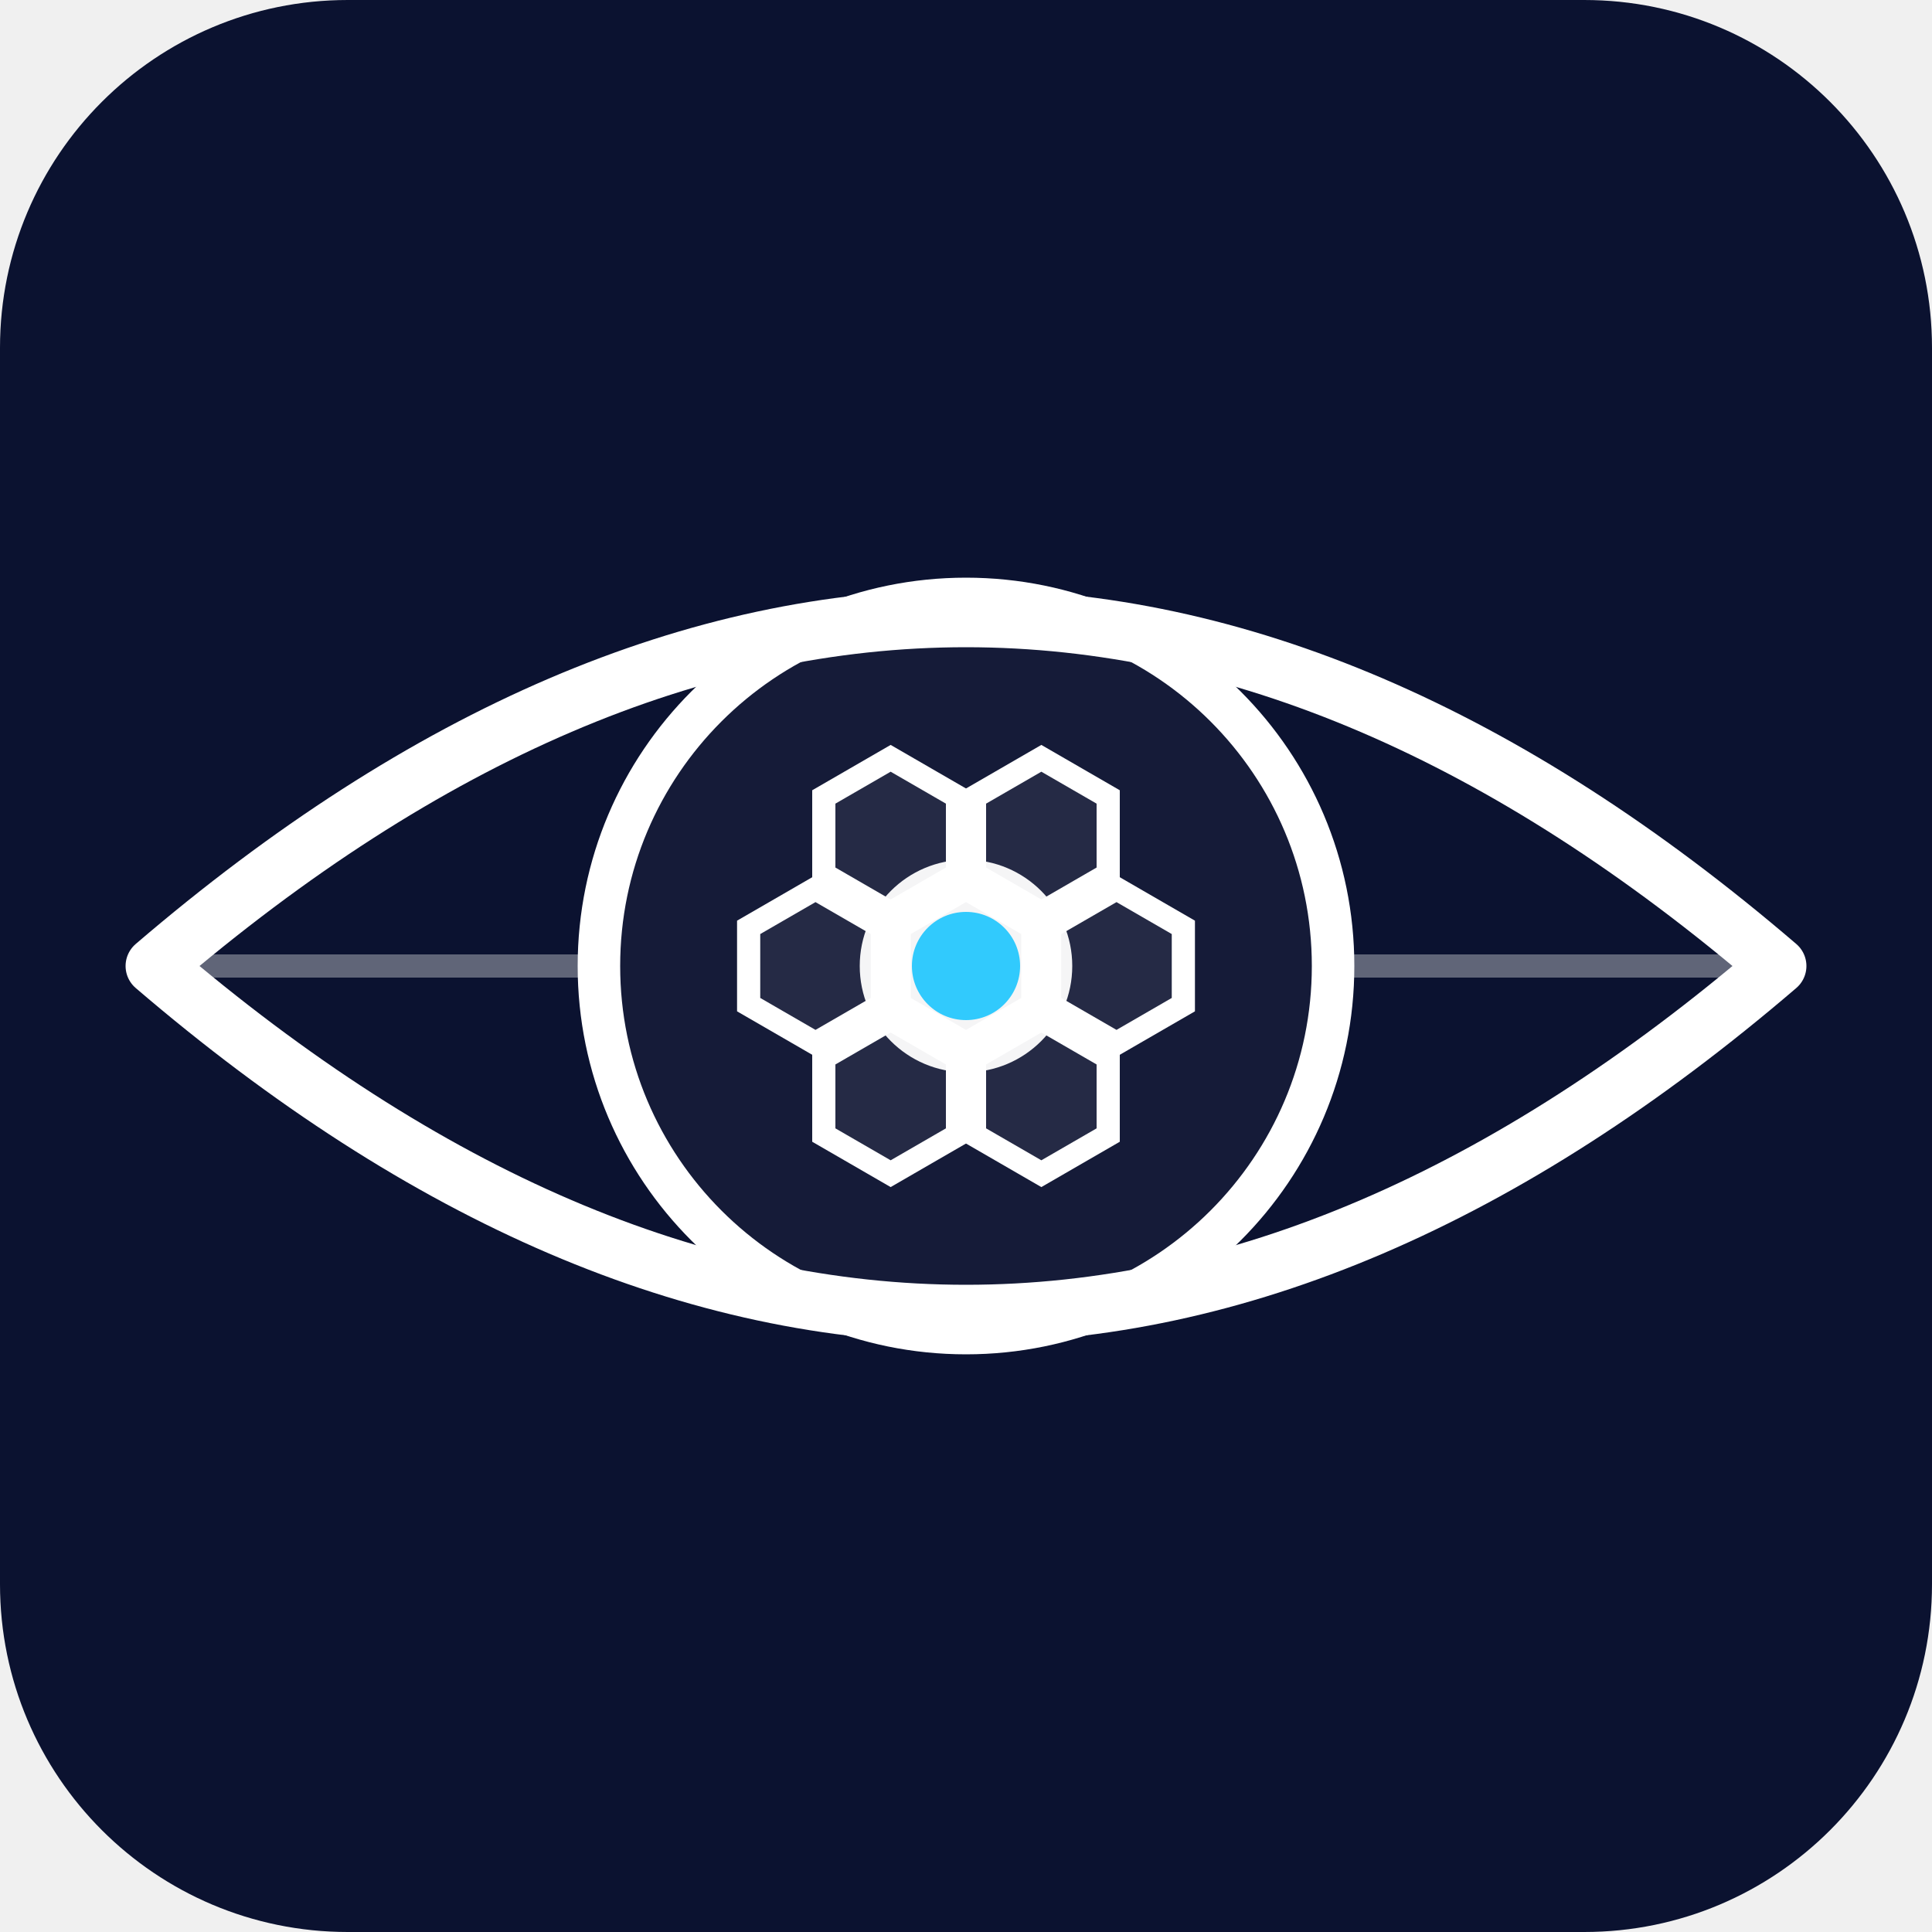
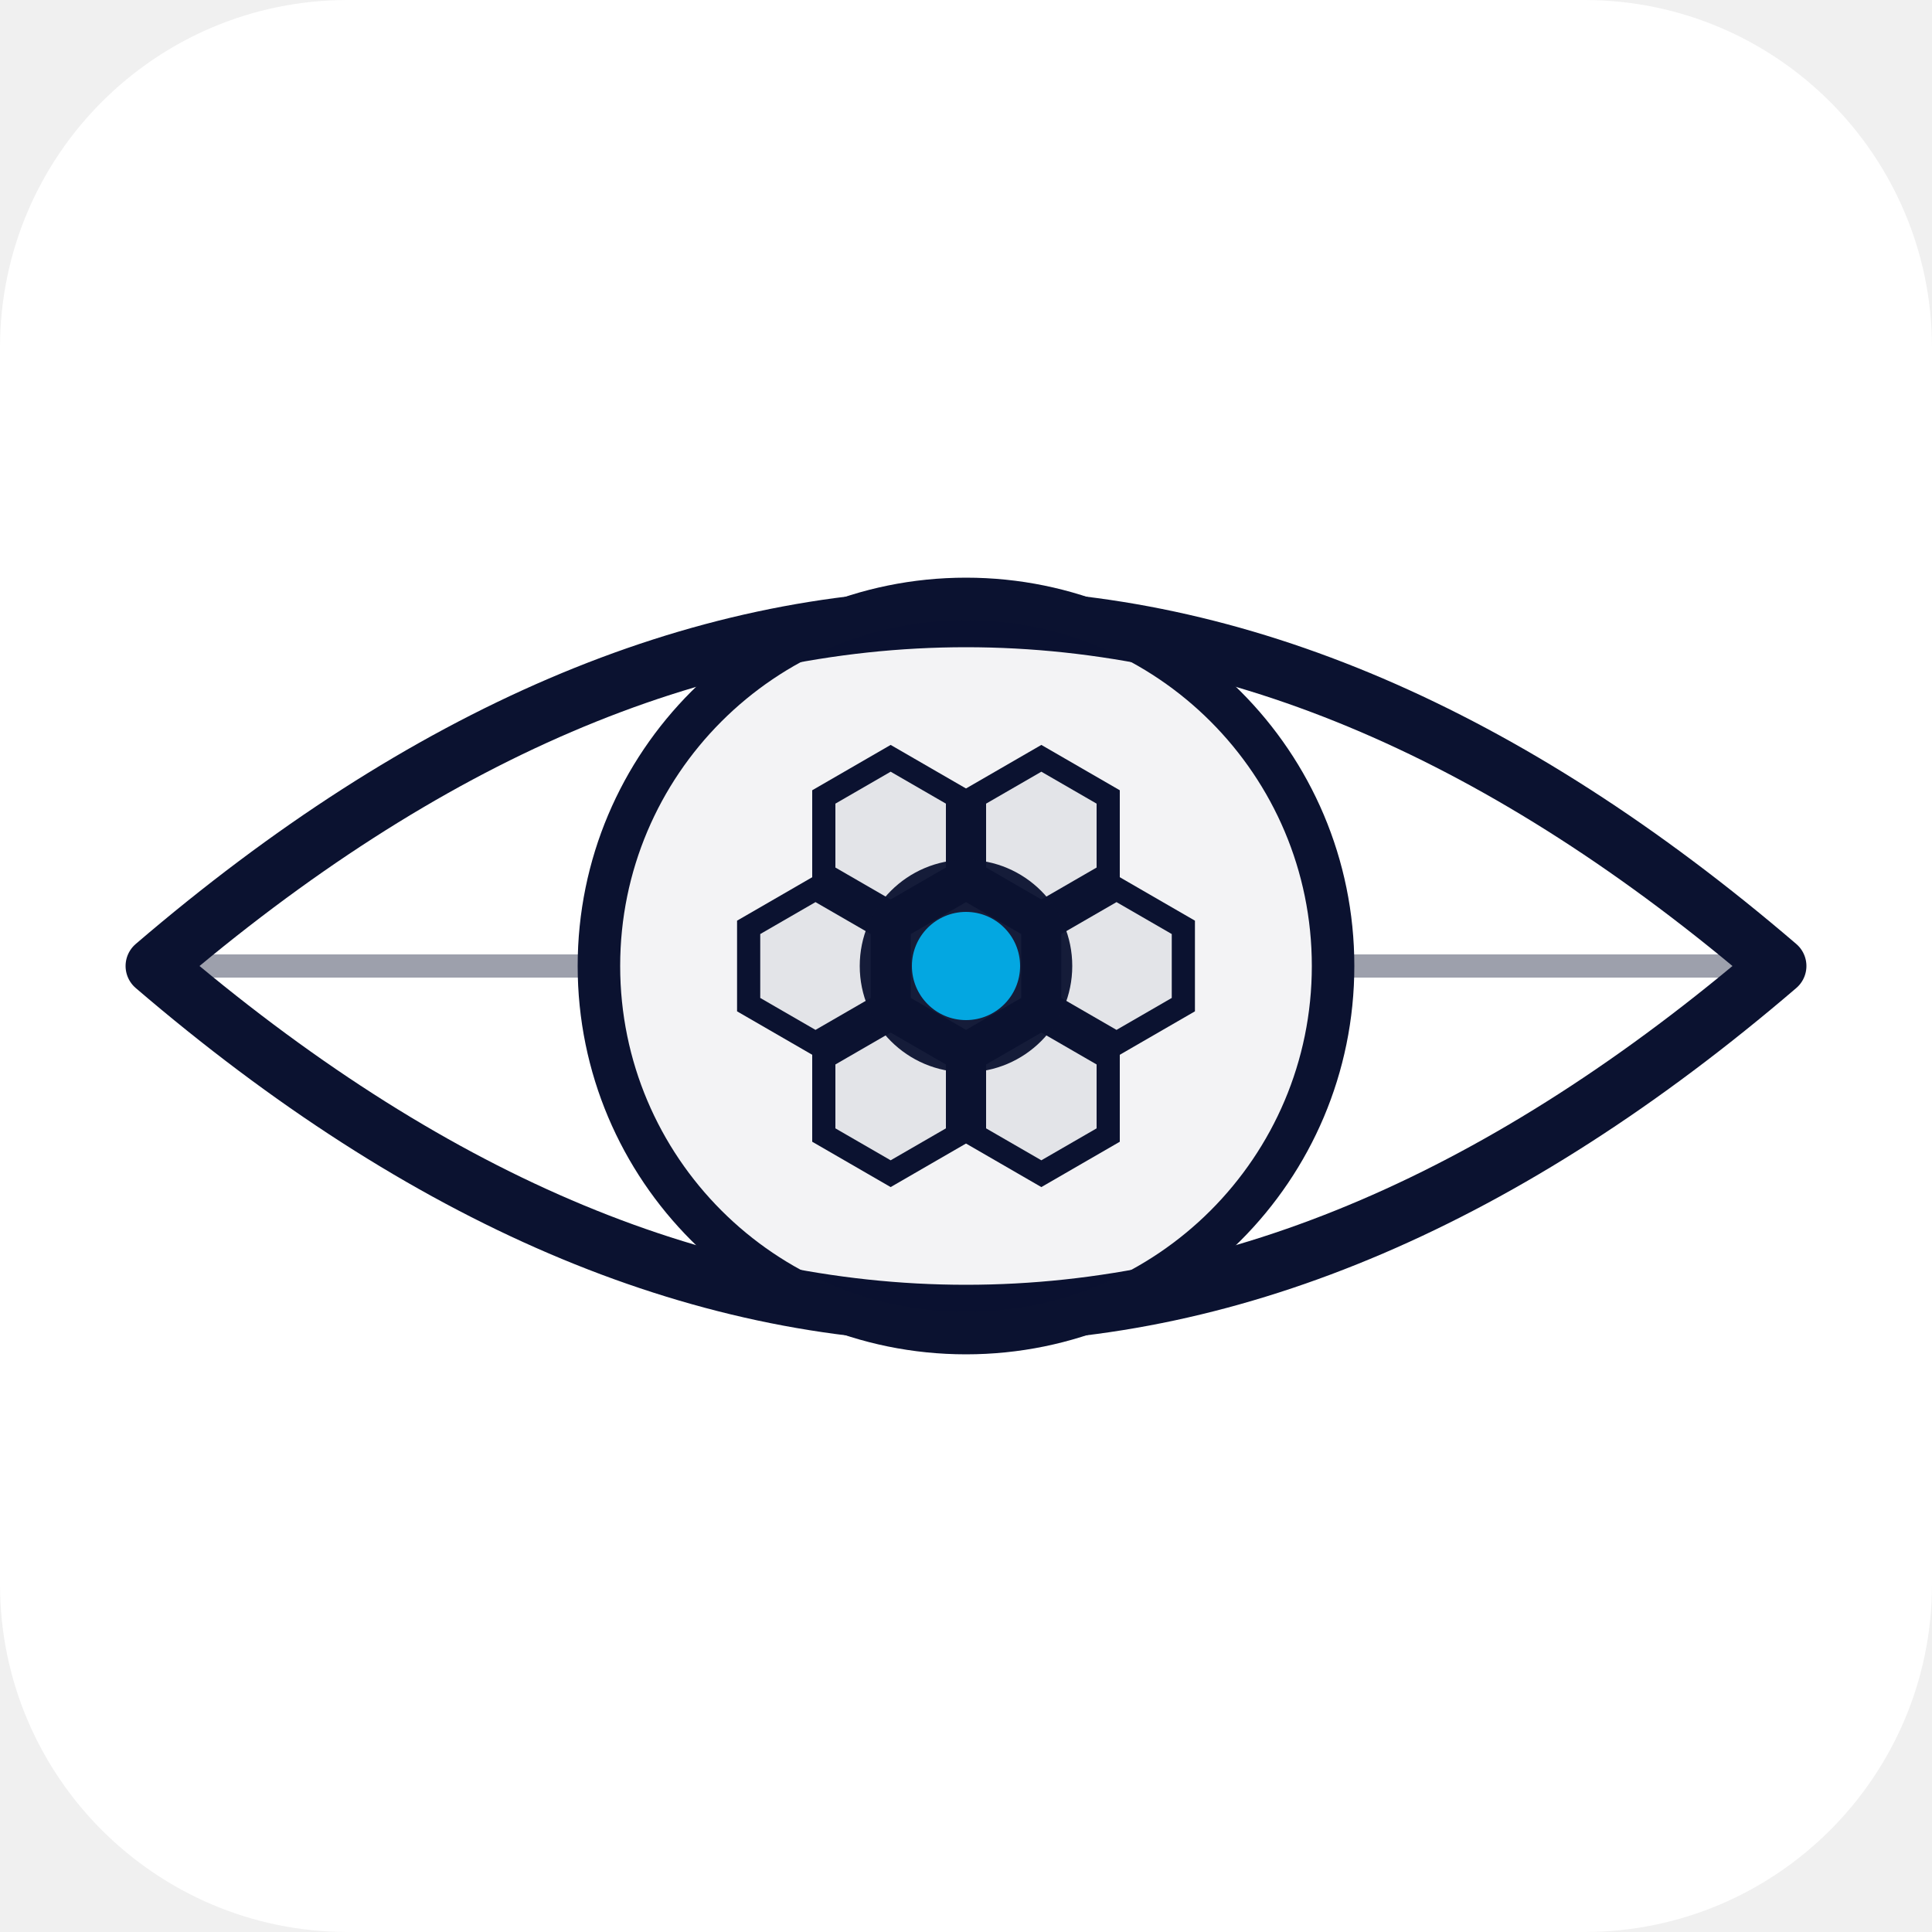
<svg xmlns="http://www.w3.org/2000/svg" viewBox="0 0 100 100">
-   <rect width="100" height="100" rx="18" fill="#0B1230" />
-   <path d="M 8 50 Q 50 14 92 50 Q 50 86 8 50 Z" fill="none" stroke="#ffffff" stroke-width="3" stroke-linejoin="round" />
-   <line x1="8" y1="50" x2="31" y2="50" stroke="#ffffff" stroke-width="1.2" opacity="0.35" />
-   <line x1="69" y1="50" x2="92" y2="50" stroke="#ffffff" stroke-width="1.2" opacity="0.35" />
-   <circle cx="50" cy="50" r="19" fill="rgba(255,255,255,0.04)" stroke="#ffffff" stroke-width="2.2" />
-   <polygon points="50,54 53.46,52 53.46,48 50,46 46.54,48 46.54,52" fill="rgba(255,255,255,0.07)" stroke="#ffffff" stroke-width="1.2" />
-   <polygon points="46.1,47.25 49.56,45.25 49.56,41.25 46.1,39.25 42.64,41.25 42.64,45.25" fill="rgba(255,255,255,0.07)" stroke="#ffffff" stroke-width="1.2" />
-   <polygon points="53.9,47.25 57.36,45.25 57.36,41.25 53.9,39.25 50.44,41.25 50.44,45.25" fill="rgba(255,255,255,0.07)" stroke="#ffffff" stroke-width="1.2" />
-   <polygon points="42.21,54 45.67,52 45.67,48 42.21,46 38.75,48 38.75,52" fill="rgba(255,255,255,0.07)" stroke="#ffffff" stroke-width="1.2" />
-   <polygon points="57.79,54 61.25,52 61.25,48 57.79,46 54.33,48 54.33,52" fill="rgba(255,255,255,0.07)" stroke="#ffffff" stroke-width="1.2" />
-   <polygon points="46.1,60.75 49.56,58.75 49.56,54.75 46.1,52.75 42.64,54.75 42.64,58.75" fill="rgba(255,255,255,0.07)" stroke="#ffffff" stroke-width="1.2" />
-   <polygon points="53.9,60.75 57.36,58.75 57.36,54.75 53.9,52.75 50.44,54.75 50.44,58.75" fill="rgba(255,255,255,0.07)" stroke="#ffffff" stroke-width="1.2" />
-   <circle cx="50" cy="50" r="5.5" fill="#ffffff" opacity="0.95" />
-   <circle cx="50" cy="50" r="2.8" fill="#00bfff" opacity="0.8" />
+   <rect width="100" height="100" rx="18" fill="#ffffff" />
+   <path d="M 8 50 Q 50 14 92 50 Q 50 86 8 50 Z" fill="none" stroke="#0B1230" stroke-width="3" stroke-linejoin="round" />
+   <line x1="8" y1="50" x2="31" y2="50" stroke="#0B1230" stroke-width="1.2" opacity="0.4" />
+   <line x1="69" y1="50" x2="92" y2="50" stroke="#0B1230" stroke-width="1.2" opacity="0.4" />
+   <circle cx="50" cy="50" r="19" fill="rgba(11,18,48,0.05)" stroke="#0B1230" stroke-width="2.2" />
+   <polygon points="50,54 53.46,52 53.46,48 50,46 46.54,48 46.54,52" fill="rgba(11,18,48,0.07)" stroke="#0B1230" stroke-width="1.2" />
+   <polygon points="46.1,47.25 49.56,45.25 49.56,41.25 46.1,39.25 42.64,41.25 42.64,45.25" fill="rgba(11,18,48,0.07)" stroke="#0B1230" stroke-width="1.2" />
+   <polygon points="53.9,47.25 57.36,45.25 57.36,41.25 53.9,39.25 50.44,41.25 50.44,45.25" fill="rgba(11,18,48,0.07)" stroke="#0B1230" stroke-width="1.2" />
+   <polygon points="42.21,54 45.67,52 45.67,48 42.21,46 38.75,48 38.75,52" fill="rgba(11,18,48,0.07)" stroke="#0B1230" stroke-width="1.2" />
+   <polygon points="57.79,54 61.25,52 61.25,48 57.79,46 54.33,48 54.33,52" fill="rgba(11,18,48,0.07)" stroke="#0B1230" stroke-width="1.2" />
+   <polygon points="46.1,60.75 49.56,58.75 49.56,54.75 46.1,52.75 42.64,54.75 42.64,58.75" fill="rgba(11,18,48,0.07)" stroke="#0B1230" stroke-width="1.2" />
+   <polygon points="53.9,60.75 57.36,58.75 57.36,54.75 53.9,52.75 50.44,54.75 50.44,58.75" fill="rgba(11,18,48,0.07)" stroke="#0B1230" stroke-width="1.2" />
+   <circle cx="50" cy="50" r="5.5" fill="#0B1230" opacity="0.95" />
+   <circle cx="50" cy="50" r="2.8" fill="#00bfff" opacity="0.85" />
</svg>
